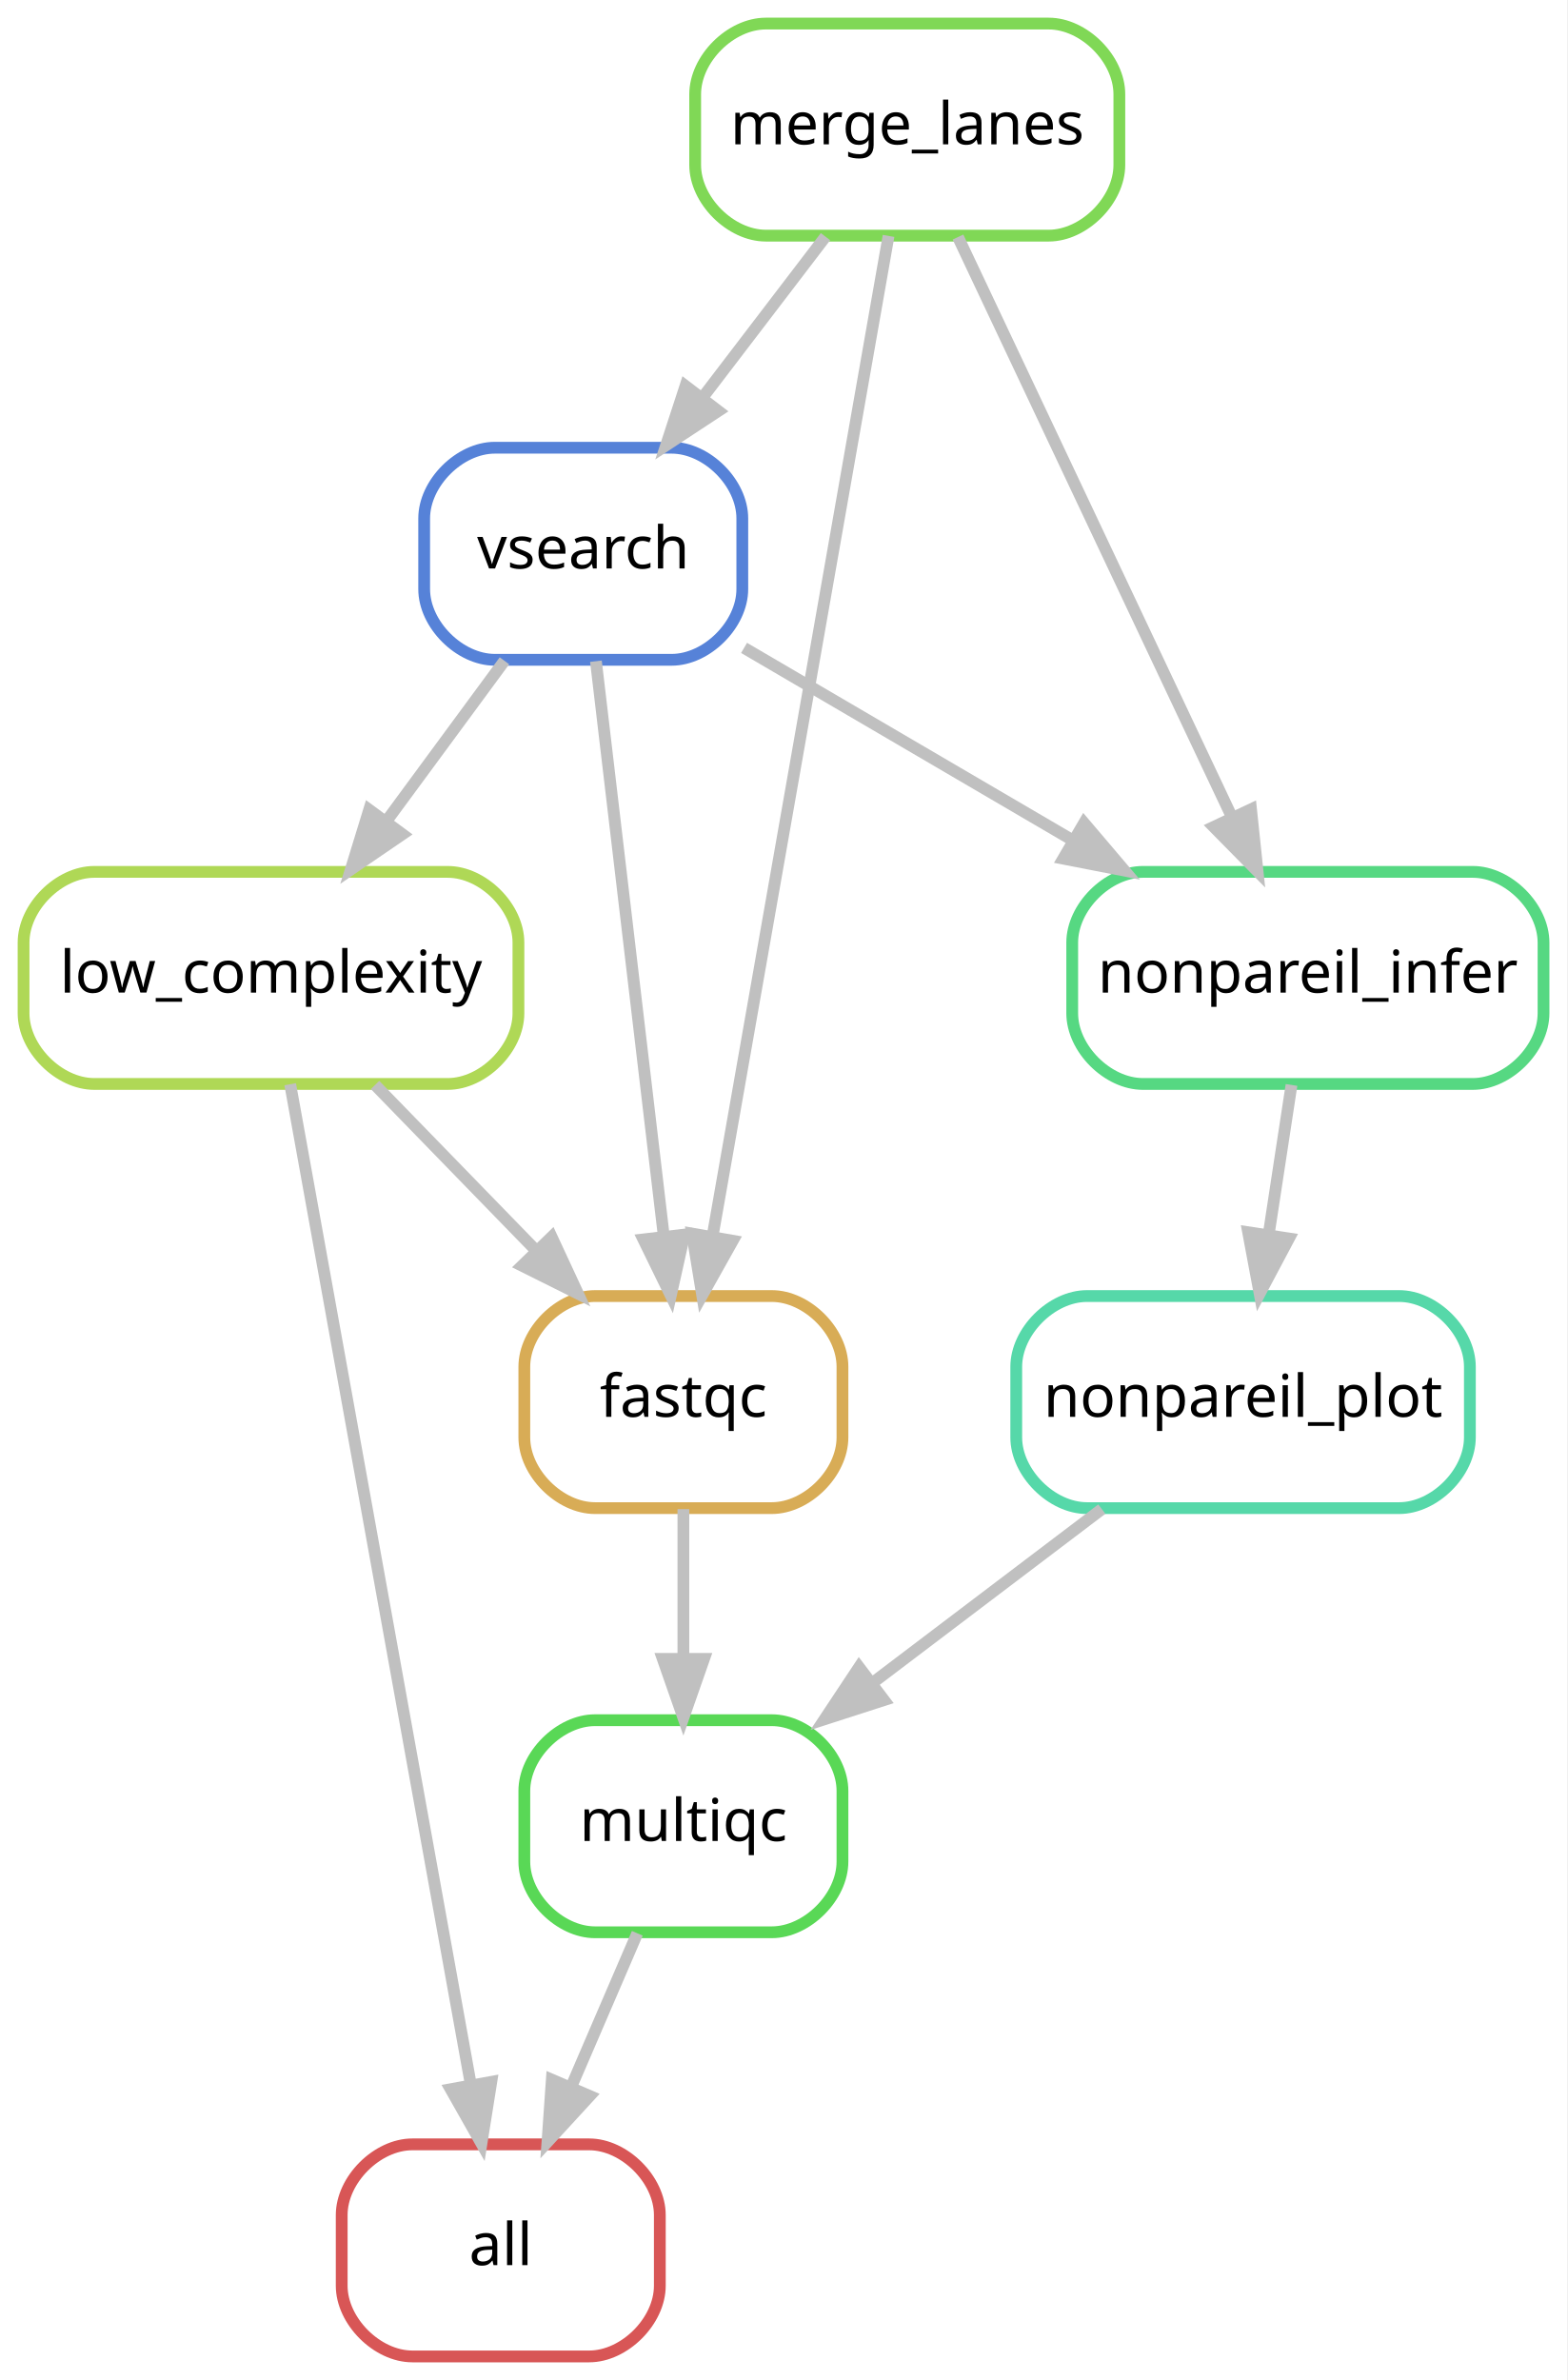
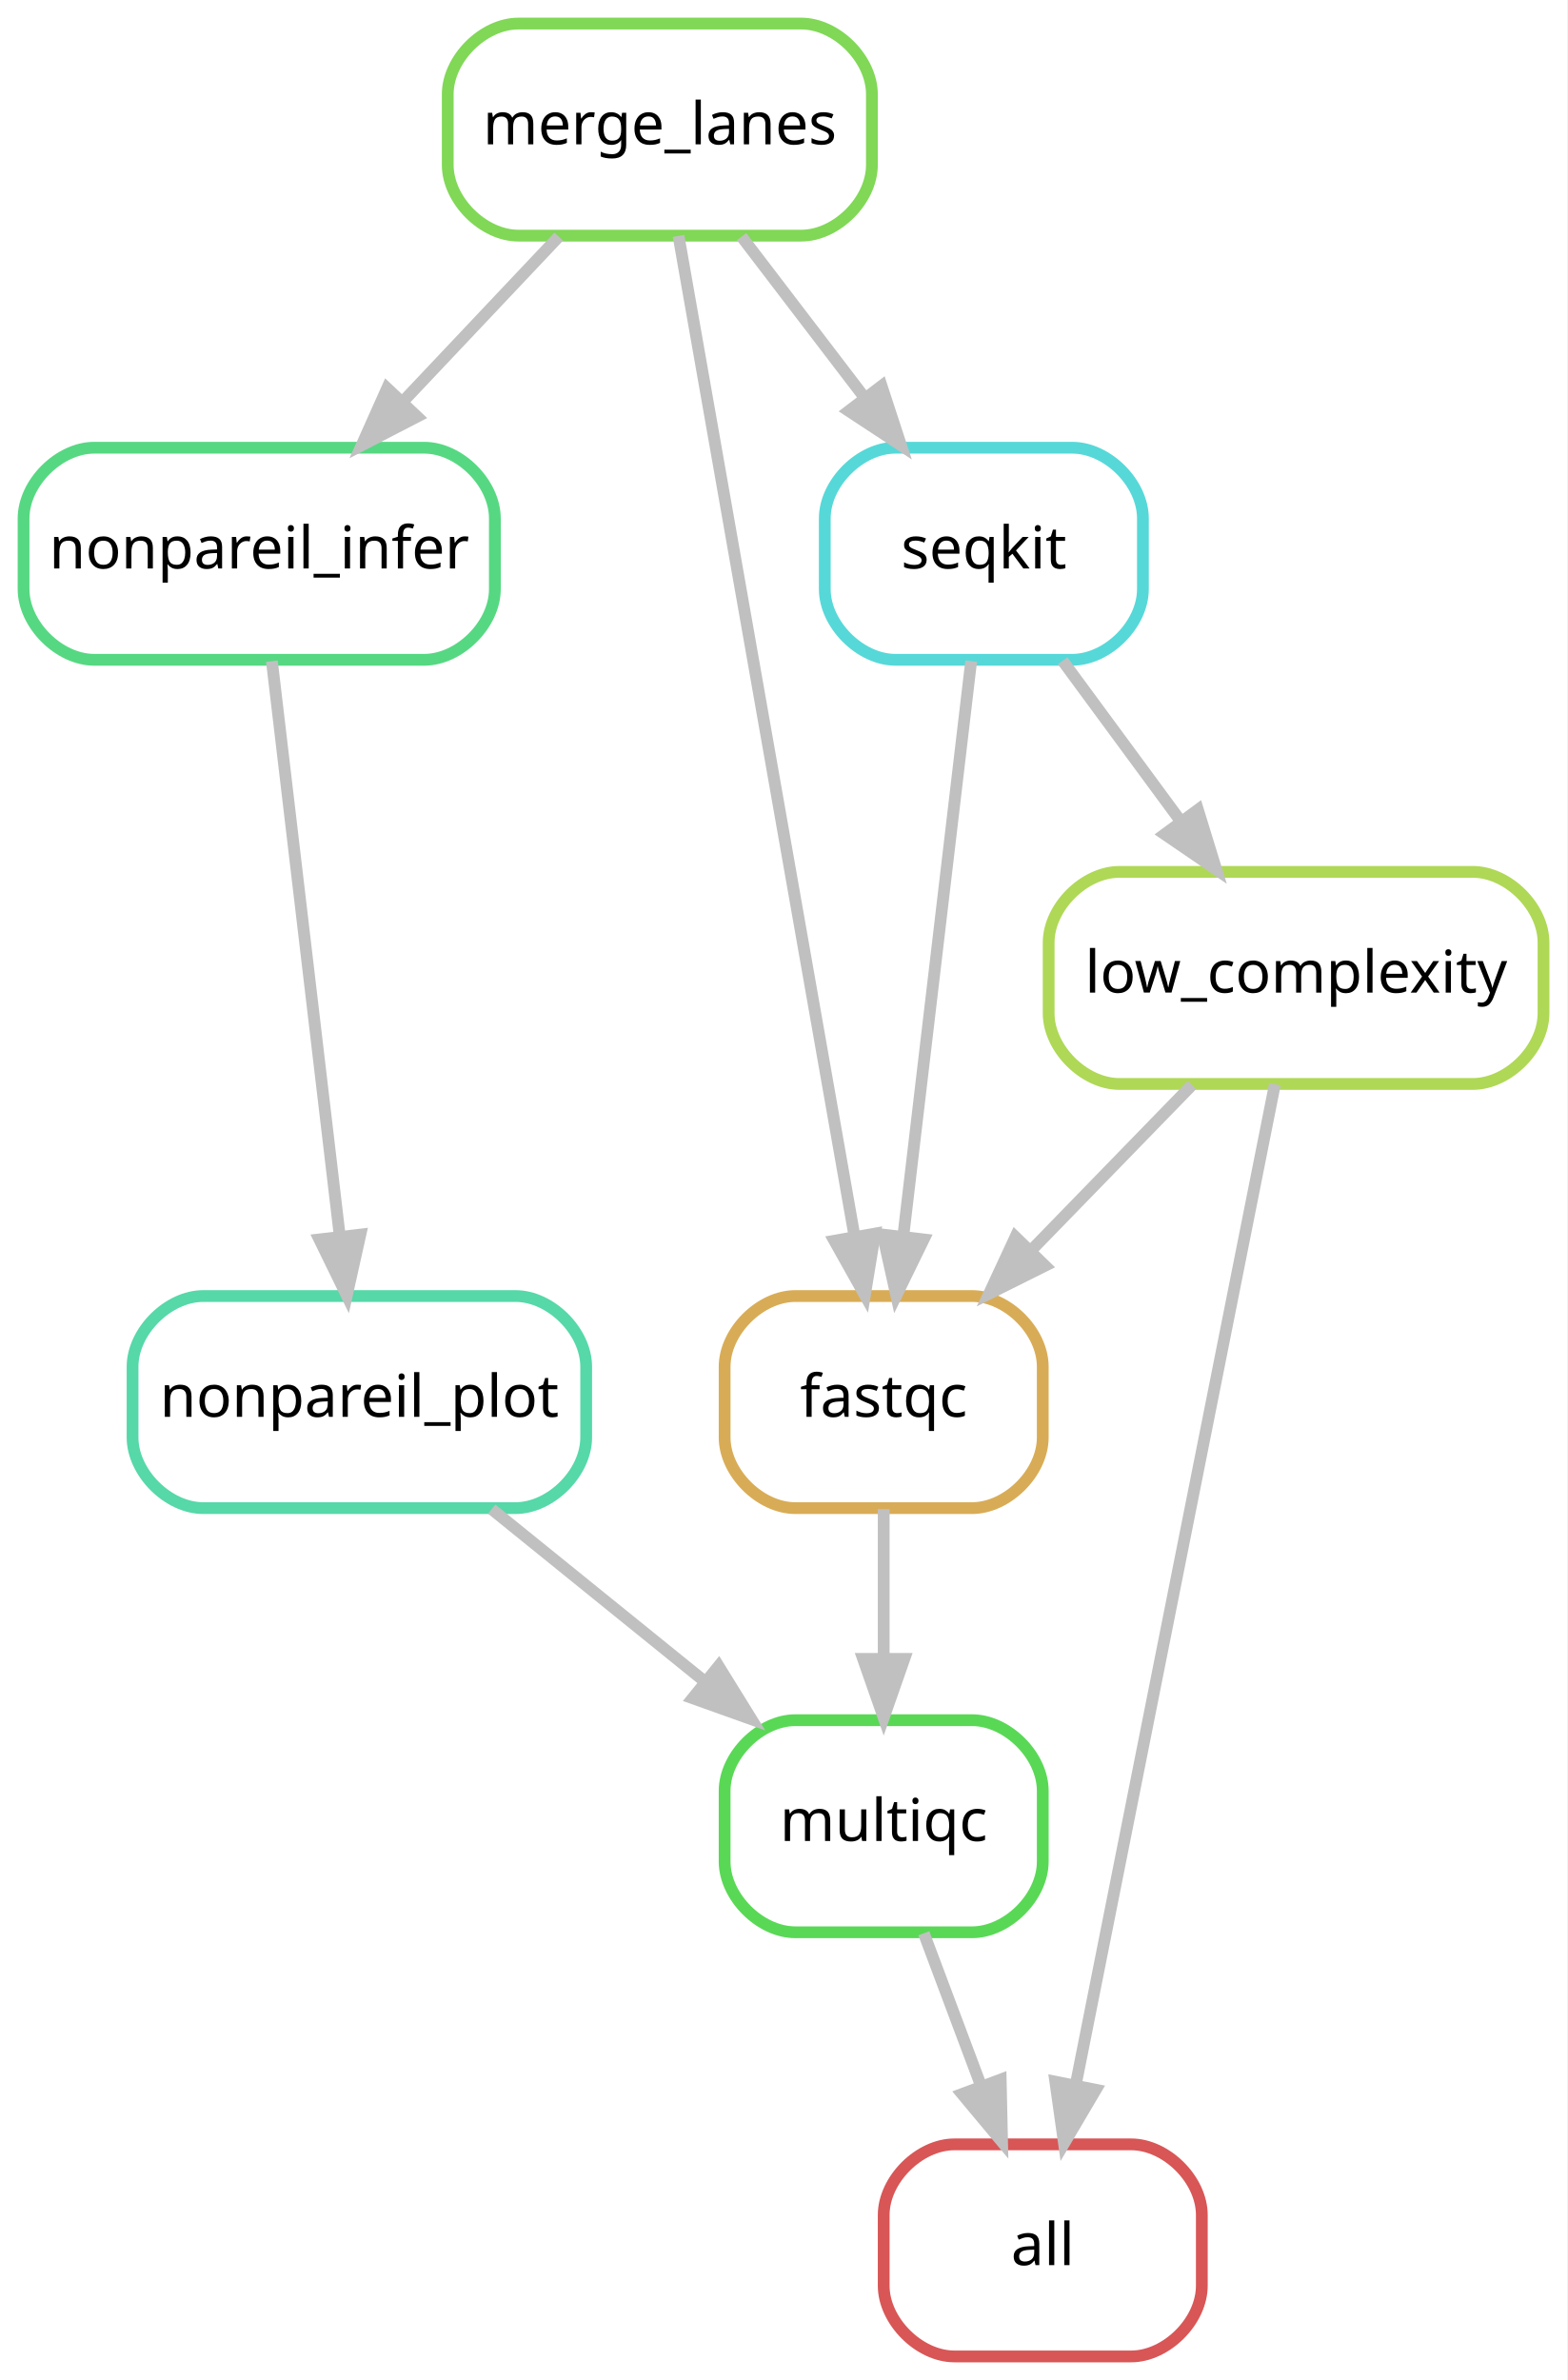
<svg xmlns="http://www.w3.org/2000/svg" width="266pt" height="404pt" viewBox="0.00 0.00 266.00 404.00">
  <g id="graph0" class="graph" transform="scale(1 1) rotate(0) translate(4 400)">
    <polygon fill="#ffffff" stroke="transparent" points="-4,4 -4,-400 262,-400 262,4 -4,4" />
    <g id="node1" class="node">
-       <path fill="none" stroke="#d85656" stroke-width="2" d="M96,-36C96,-36 66,-36 66,-36 60,-36 54,-30 54,-24 54,-24 54,-12 54,-12 54,-6 60,0 66,0 66,0 96,0 96,0 102,0 108,-6 108,-12 108,-12 108,-24 108,-24 108,-30 102,-36 96,-36" />
-       <text text-anchor="middle" x="81" y="-15.5" font-family="sans" font-size="10.00" fill="#000000">all</text>
+       <path fill="none" stroke="#d85656" stroke-width="2" d="M188,-36C188,-36 158,-36 158,-36 152,-36 146,-30 146,-24 146,-24 146,-12 146,-12 146,-6 152,0 158,0 158,0 188,0 188,0 194,0 200,-6 200,-12 200,-12 200,-24 200,-24 200,-30 194,-36 188,-36" />
+       <text text-anchor="middle" x="173" y="-15.5" font-family="sans" font-size="10.00" fill="#000000">all</text>
    </g>
    <g id="node2" class="node">
-       <path fill="none" stroke="#59d856" stroke-width="2" d="M127,-108C127,-108 97,-108 97,-108 91,-108 85,-102 85,-96 85,-96 85,-84 85,-84 85,-78 91,-72 97,-72 97,-72 127,-72 127,-72 133,-72 139,-78 139,-84 139,-84 139,-96 139,-96 139,-102 133,-108 127,-108" />
-       <text text-anchor="middle" x="112" y="-87.5" font-family="sans" font-size="10.00" fill="#000000">multiqc</text>
+       <path fill="none" stroke="#59d856" stroke-width="2" d="M161,-108C161,-108 131,-108 131,-108 125,-108 119,-102 119,-96 119,-96 119,-84 119,-84 119,-78 125,-72 131,-72 131,-72 161,-72 161,-72 167,-72 173,-78 173,-84 173,-84 173,-96 173,-96 173,-102 167,-108 161,-108" />
+       <text text-anchor="middle" x="146" y="-87.5" font-family="sans" font-size="10.00" fill="#000000">multiqc</text>
    </g>
    <g id="edge1" class="edge">
-       <path fill="none" stroke="#c0c0c0" stroke-width="2" d="M104.177,-71.831C100.789,-63.962 96.746,-54.571 92.992,-45.853" />
-       <polygon fill="#c0c0c0" stroke="#c0c0c0" stroke-width="2" points="96.097,-44.214 88.928,-36.413 89.668,-46.982 96.097,-44.214" />
+       <path fill="none" stroke="#c0c0c0" stroke-width="2" d="M152.813,-71.831C155.764,-63.962 159.286,-54.571 162.555,-45.853" />
+       <polygon fill="#c0c0c0" stroke="#c0c0c0" stroke-width="2" points="165.861,-47.005 166.095,-36.413 159.307,-44.548 165.861,-47.005" />
    </g>
    <g id="node3" class="node">
-       <path fill="none" stroke="#d8ac56" stroke-width="2" d="M127,-180C127,-180 97,-180 97,-180 91,-180 85,-174 85,-168 85,-168 85,-156 85,-156 85,-150 91,-144 97,-144 97,-144 127,-144 127,-144 133,-144 139,-150 139,-156 139,-156 139,-168 139,-168 139,-174 133,-180 127,-180" />
-       <text text-anchor="middle" x="112" y="-159.5" font-family="sans" font-size="10.00" fill="#000000">fastqc</text>
+       <path fill="none" stroke="#d8ac56" stroke-width="2" d="M161,-180C161,-180 131,-180 131,-180 125,-180 119,-174 119,-168 119,-168 119,-156 119,-156 119,-150 125,-144 131,-144 131,-144 161,-144 161,-144 167,-144 173,-150 173,-156 173,-156 173,-168 173,-168 173,-174 167,-180 161,-180" />
+       <text text-anchor="middle" x="146" y="-159.5" font-family="sans" font-size="10.00" fill="#000000">fastqc</text>
+     </g>
+     <g id="edge3" class="edge">
+       <path fill="none" stroke="#c0c0c0" stroke-width="2" d="M146,-143.831C146,-136.131 146,-126.974 146,-118.417" />
+       <polygon fill="#c0c0c0" stroke="#c0c0c0" stroke-width="2" points="149.5,-118.413 146,-108.413 142.5,-118.413 149.5,-118.413" />
+     </g>
+     <g id="node4" class="node">
+       <path fill="none" stroke="#80d856" stroke-width="2" d="M132,-396C132,-396 84,-396 84,-396 78,-396 72,-390 72,-384 72,-384 72,-372 72,-372 72,-366 78,-360 84,-360 84,-360 132,-360 132,-360 138,-360 144,-366 144,-372 144,-372 144,-384 144,-384 144,-390 138,-396 132,-396" />
+       <text text-anchor="middle" x="108" y="-375.5" font-family="sans" font-size="10.00" fill="#000000">merge_lanes</text>
+     </g>
+     <g id="edge5" class="edge">
+       <path fill="none" stroke="#c0c0c0" stroke-width="2" d="M111.174,-359.955C117.796,-322.314 133.125,-235.187 141.052,-190.125" />
+       <polygon fill="#c0c0c0" stroke="#c0c0c0" stroke-width="2" points="144.522,-190.6 142.808,-180.145 137.628,-189.387 144.522,-190.6" />
+     </g>
+     <g id="node6" class="node">
+       <path fill="none" stroke="#56d882" stroke-width="2" d="M68,-324C68,-324 12,-324 12,-324 6,-324 0,-318 0,-312 0,-312 0,-300 0,-300 0,-294 6,-288 12,-288 12,-288 68,-288 68,-288 74,-288 80,-294 80,-300 80,-300 80,-312 80,-312 80,-318 74,-324 68,-324" />
+       <text text-anchor="middle" x="40" y="-303.5" font-family="sans" font-size="10.00" fill="#000000">nonpareil_infer</text>
+     </g>
+     <g id="edge9" class="edge">
+       <path fill="none" stroke="#c0c0c0" stroke-width="2" d="M90.841,-359.831C82.849,-351.369 73.196,-341.149 64.458,-331.897" />
+       <polygon fill="#c0c0c0" stroke="#c0c0c0" stroke-width="2" points="66.801,-329.28 57.39,-324.413 61.712,-334.087 66.801,-329.28" />
+     </g>
+     <g id="node7" class="node">
+       <path fill="none" stroke="#56d8d8" stroke-width="2" d="M178,-324C178,-324 148,-324 148,-324 142,-324 136,-318 136,-312 136,-312 136,-300 136,-300 136,-294 142,-288 148,-288 148,-288 178,-288 178,-288 184,-288 190,-294 190,-300 190,-300 190,-312 190,-312 190,-318 184,-324 178,-324" />
+       <text text-anchor="middle" x="163" y="-303.5" font-family="sans" font-size="10.00" fill="#000000">seqkit</text>
+     </g>
+     <g id="edge10" class="edge">
+       <path fill="none" stroke="#c0c0c0" stroke-width="2" d="M121.879,-359.831C128.214,-351.539 135.838,-341.557 142.793,-332.453" />
+       <polygon fill="#c0c0c0" stroke="#c0c0c0" stroke-width="2" points="145.645,-334.485 148.934,-324.413 140.083,-330.235 145.645,-334.485" />
+     </g>
+     <g id="node5" class="node">
+       <path fill="none" stroke="#56d8a9" stroke-width="2" d="M83.5,-180C83.5,-180 30.5,-180 30.5,-180 24.5,-180 18.5,-174 18.5,-168 18.5,-168 18.5,-156 18.5,-156 18.5,-150 24.5,-144 30.5,-144 30.5,-144 83.5,-144 83.5,-144 89.5,-144 95.5,-150 95.5,-156 95.5,-156 95.5,-168 95.5,-168 95.5,-174 89.5,-180 83.5,-180" />
+       <text text-anchor="middle" x="57" y="-159.5" font-family="sans" font-size="10.00" fill="#000000">nonpareil_plot</text>
    </g>
    <g id="edge4" class="edge">
-       <path fill="none" stroke="#c0c0c0" stroke-width="2" d="M112,-143.831C112,-136.131 112,-126.974 112,-118.417" />
-       <polygon fill="#c0c0c0" stroke="#c0c0c0" stroke-width="2" points="115.5,-118.413 112,-108.413 108.5,-118.413 115.5,-118.413" />
+       <path fill="none" stroke="#c0c0c0" stroke-width="2" d="M79.459,-143.831C90.421,-134.963 103.77,-124.164 115.626,-114.572" />
+       <polygon fill="#c0c0c0" stroke="#c0c0c0" stroke-width="2" points="117.975,-117.173 123.549,-108.163 113.573,-111.731 117.975,-117.173" />
    </g>
-     <g id="node4" class="node">
-       <path fill="none" stroke="#80d856" stroke-width="2" d="M174,-396C174,-396 126,-396 126,-396 120,-396 114,-390 114,-384 114,-384 114,-372 114,-372 114,-366 120,-360 126,-360 126,-360 174,-360 174,-360 180,-360 186,-366 186,-372 186,-372 186,-384 186,-384 186,-390 180,-396 174,-396" />
-       <text text-anchor="middle" x="150" y="-375.5" font-family="sans" font-size="10.00" fill="#000000">merge_lanes</text>
+     <g id="edge8" class="edge">
+       <path fill="none" stroke="#c0c0c0" stroke-width="2" d="M42.153,-287.762C45.053,-263.201 50.242,-219.247 53.653,-190.354" />
+       <polygon fill="#c0c0c0" stroke="#c0c0c0" stroke-width="2" points="57.168,-190.431 54.864,-180.09 50.216,-189.61 57.168,-190.431" />
    </g>
-     <g id="edge5" class="edge">
-       <path fill="none" stroke="#c0c0c0" stroke-width="2" d="M146.826,-359.955C140.203,-322.314 124.875,-235.187 116.948,-190.125" />
-       <polygon fill="#c0c0c0" stroke="#c0c0c0" stroke-width="2" points="120.372,-189.387 115.192,-180.145 113.478,-190.6 120.372,-189.387" />
+     <g id="edge6" class="edge">
+       <path fill="none" stroke="#c0c0c0" stroke-width="2" d="M160.847,-287.762C157.947,-263.201 152.758,-219.247 149.347,-190.354" />
+       <polygon fill="#c0c0c0" stroke="#c0c0c0" stroke-width="2" points="152.784,-189.61 148.136,-180.09 145.832,-190.431 152.784,-189.61" />
    </g>
-     <g id="node6" class="node">
-       <path fill="none" stroke="#56d882" stroke-width="2" d="M246,-252C246,-252 190,-252 190,-252 184,-252 178,-246 178,-240 178,-240 178,-228 178,-228 178,-222 184,-216 190,-216 190,-216 246,-216 246,-216 252,-216 258,-222 258,-228 258,-228 258,-240 258,-240 258,-246 252,-252 246,-252" />
-       <text text-anchor="middle" x="218" y="-231.5" font-family="sans" font-size="10.00" fill="#000000">nonpareil_infer</text>
-     </g>
-     <g id="edge9" class="edge">
-       <path fill="none" stroke="#c0c0c0" stroke-width="2" d="M158.612,-359.762C170.364,-334.876 191.517,-290.082 205.148,-261.216" />
-       <polygon fill="#c0c0c0" stroke="#c0c0c0" stroke-width="2" points="208.352,-262.627 209.458,-252.09 202.023,-259.638 208.352,-262.627" />
-     </g>
-     <g id="node7" class="node">
-       <path fill="none" stroke="#5682d8" stroke-width="2" d="M110,-324C110,-324 80,-324 80,-324 74,-324 68,-318 68,-312 68,-312 68,-300 68,-300 68,-294 74,-288 80,-288 80,-288 110,-288 110,-288 116,-288 122,-294 122,-300 122,-300 122,-312 122,-312 122,-318 116,-324 110,-324" />
-       <text text-anchor="middle" x="95" y="-303.5" font-family="sans" font-size="10.00" fill="#000000">vsearch</text>
+     <g id="node8" class="node">
+       <path fill="none" stroke="#afd856" stroke-width="2" d="M246,-252C246,-252 186,-252 186,-252 180,-252 174,-246 174,-240 174,-240 174,-228 174,-228 174,-222 180,-216 186,-216 186,-216 246,-216 246,-216 252,-216 258,-222 258,-228 258,-228 258,-240 258,-240 258,-246 252,-252 246,-252" />
+       <text text-anchor="middle" x="216" y="-231.5" font-family="sans" font-size="10.00" fill="#000000">low_complexity</text>
    </g>
    <g id="edge11" class="edge">
-       <path fill="none" stroke="#c0c0c0" stroke-width="2" d="M136.121,-359.831C129.786,-351.539 122.162,-341.557 115.207,-332.453" />
-       <polygon fill="#c0c0c0" stroke="#c0c0c0" stroke-width="2" points="117.918,-330.235 109.066,-324.413 112.355,-334.485 117.918,-330.235" />
+       <path fill="none" stroke="#c0c0c0" stroke-width="2" d="M176.374,-287.831C182.416,-279.623 189.676,-269.761 196.322,-260.732" />
+       <polygon fill="#c0c0c0" stroke="#c0c0c0" stroke-width="2" points="199.336,-262.541 202.446,-252.413 193.699,-258.392 199.336,-262.541" />
    </g>
-     <g id="node5" class="node">
-       <path fill="none" stroke="#56d8a9" stroke-width="2" d="M233.5,-180C233.5,-180 180.5,-180 180.5,-180 174.5,-180 168.5,-174 168.5,-168 168.5,-168 168.5,-156 168.5,-156 168.5,-150 174.5,-144 180.5,-144 180.5,-144 233.5,-144 233.5,-144 239.5,-144 245.5,-150 245.5,-156 245.5,-156 245.5,-168 245.5,-168 245.5,-174 239.5,-180 233.5,-180" />
-       <text text-anchor="middle" x="207" y="-159.5" font-family="sans" font-size="10.00" fill="#000000">nonpareil_plot</text>
-     </g>
-     <g id="edge3" class="edge">
-       <path fill="none" stroke="#c0c0c0" stroke-width="2" d="M183.028,-143.831C171.214,-134.878 156.803,-123.956 144.056,-114.296" />
-       <polygon fill="#c0c0c0" stroke="#c0c0c0" stroke-width="2" points="146.049,-111.414 135.965,-108.163 141.821,-116.993 146.049,-111.414" />
-     </g>
-     <g id="edge8" class="edge">
-       <path fill="none" stroke="#c0c0c0" stroke-width="2" d="M215.224,-215.831C214.048,-208.131 212.649,-198.974 211.341,-190.417" />
-       <polygon fill="#c0c0c0" stroke="#c0c0c0" stroke-width="2" points="214.783,-189.77 209.813,-180.413 207.864,-190.827 214.783,-189.77" />
+     <g id="edge2" class="edge">
+       <path fill="none" stroke="#c0c0c0" stroke-width="2" d="M212.408,-215.956C204.914,-178.314 187.57,-91.187 178.599,-46.125" />
+       <polygon fill="#c0c0c0" stroke="#c0c0c0" stroke-width="2" points="181.997,-45.269 176.612,-36.145 175.132,-46.636 181.997,-45.269" />
    </g>
    <g id="edge7" class="edge">
-       <path fill="none" stroke="#c0c0c0" stroke-width="2" d="M97.153,-287.762C100.053,-263.201 105.242,-219.247 108.653,-190.354" />
-       <polygon fill="#c0c0c0" stroke="#c0c0c0" stroke-width="2" points="112.168,-190.431 109.864,-180.09 105.216,-189.61 112.168,-190.431" />
-     </g>
-     <g id="edge10" class="edge">
-       <path fill="none" stroke="#c0c0c0" stroke-width="2" d="M122.298,-290.021C138.72,-280.408 159.912,-268.002 178.179,-257.31" />
-       <polygon fill="#c0c0c0" stroke="#c0c0c0" stroke-width="2" points="180.016,-260.291 186.877,-252.218 176.479,-254.249 180.016,-260.291" />
-     </g>
-     <g id="node8" class="node">
-       <path fill="none" stroke="#afd856" stroke-width="2" d="M72,-252C72,-252 12,-252 12,-252 6,-252 0,-246 0,-240 0,-240 0,-228 0,-228 0,-222 6,-216 12,-216 12,-216 72,-216 72,-216 78,-216 84,-222 84,-228 84,-228 84,-240 84,-240 84,-246 78,-252 72,-252" />
-       <text text-anchor="middle" x="42" y="-231.5" font-family="sans" font-size="10.00" fill="#000000">low_complexity</text>
-     </g>
-     <g id="edge12" class="edge">
-       <path fill="none" stroke="#c0c0c0" stroke-width="2" d="M81.626,-287.831C75.584,-279.623 68.324,-269.761 61.678,-260.732" />
-       <polygon fill="#c0c0c0" stroke="#c0c0c0" stroke-width="2" points="64.301,-258.392 55.554,-252.413 58.664,-262.541 64.301,-258.392" />
-     </g>
-     <g id="edge2" class="edge">
-       <path fill="none" stroke="#c0c0c0" stroke-width="2" d="M45.258,-215.956C52.054,-178.314 67.786,-91.187 75.922,-46.125" />
-       <polygon fill="#c0c0c0" stroke="#c0c0c0" stroke-width="2" points="79.391,-46.608 77.724,-36.145 72.503,-45.364 79.391,-46.608" />
-     </g>
-     <g id="edge6" class="edge">
-       <path fill="none" stroke="#c0c0c0" stroke-width="2" d="M59.664,-215.831C67.973,-207.285 78.026,-196.944 87.092,-187.62" />
-       <polygon fill="#c0c0c0" stroke="#c0c0c0" stroke-width="2" points="89.637,-190.023 94.098,-180.413 84.618,-185.143 89.637,-190.023" />
+       <path fill="none" stroke="#c0c0c0" stroke-width="2" d="M198.336,-215.831C190.027,-207.285 179.974,-196.944 170.908,-187.62" />
+       <polygon fill="#c0c0c0" stroke="#c0c0c0" stroke-width="2" points="173.382,-185.143 163.902,-180.413 168.363,-190.023 173.382,-185.143" />
    </g>
  </g>
</svg>
